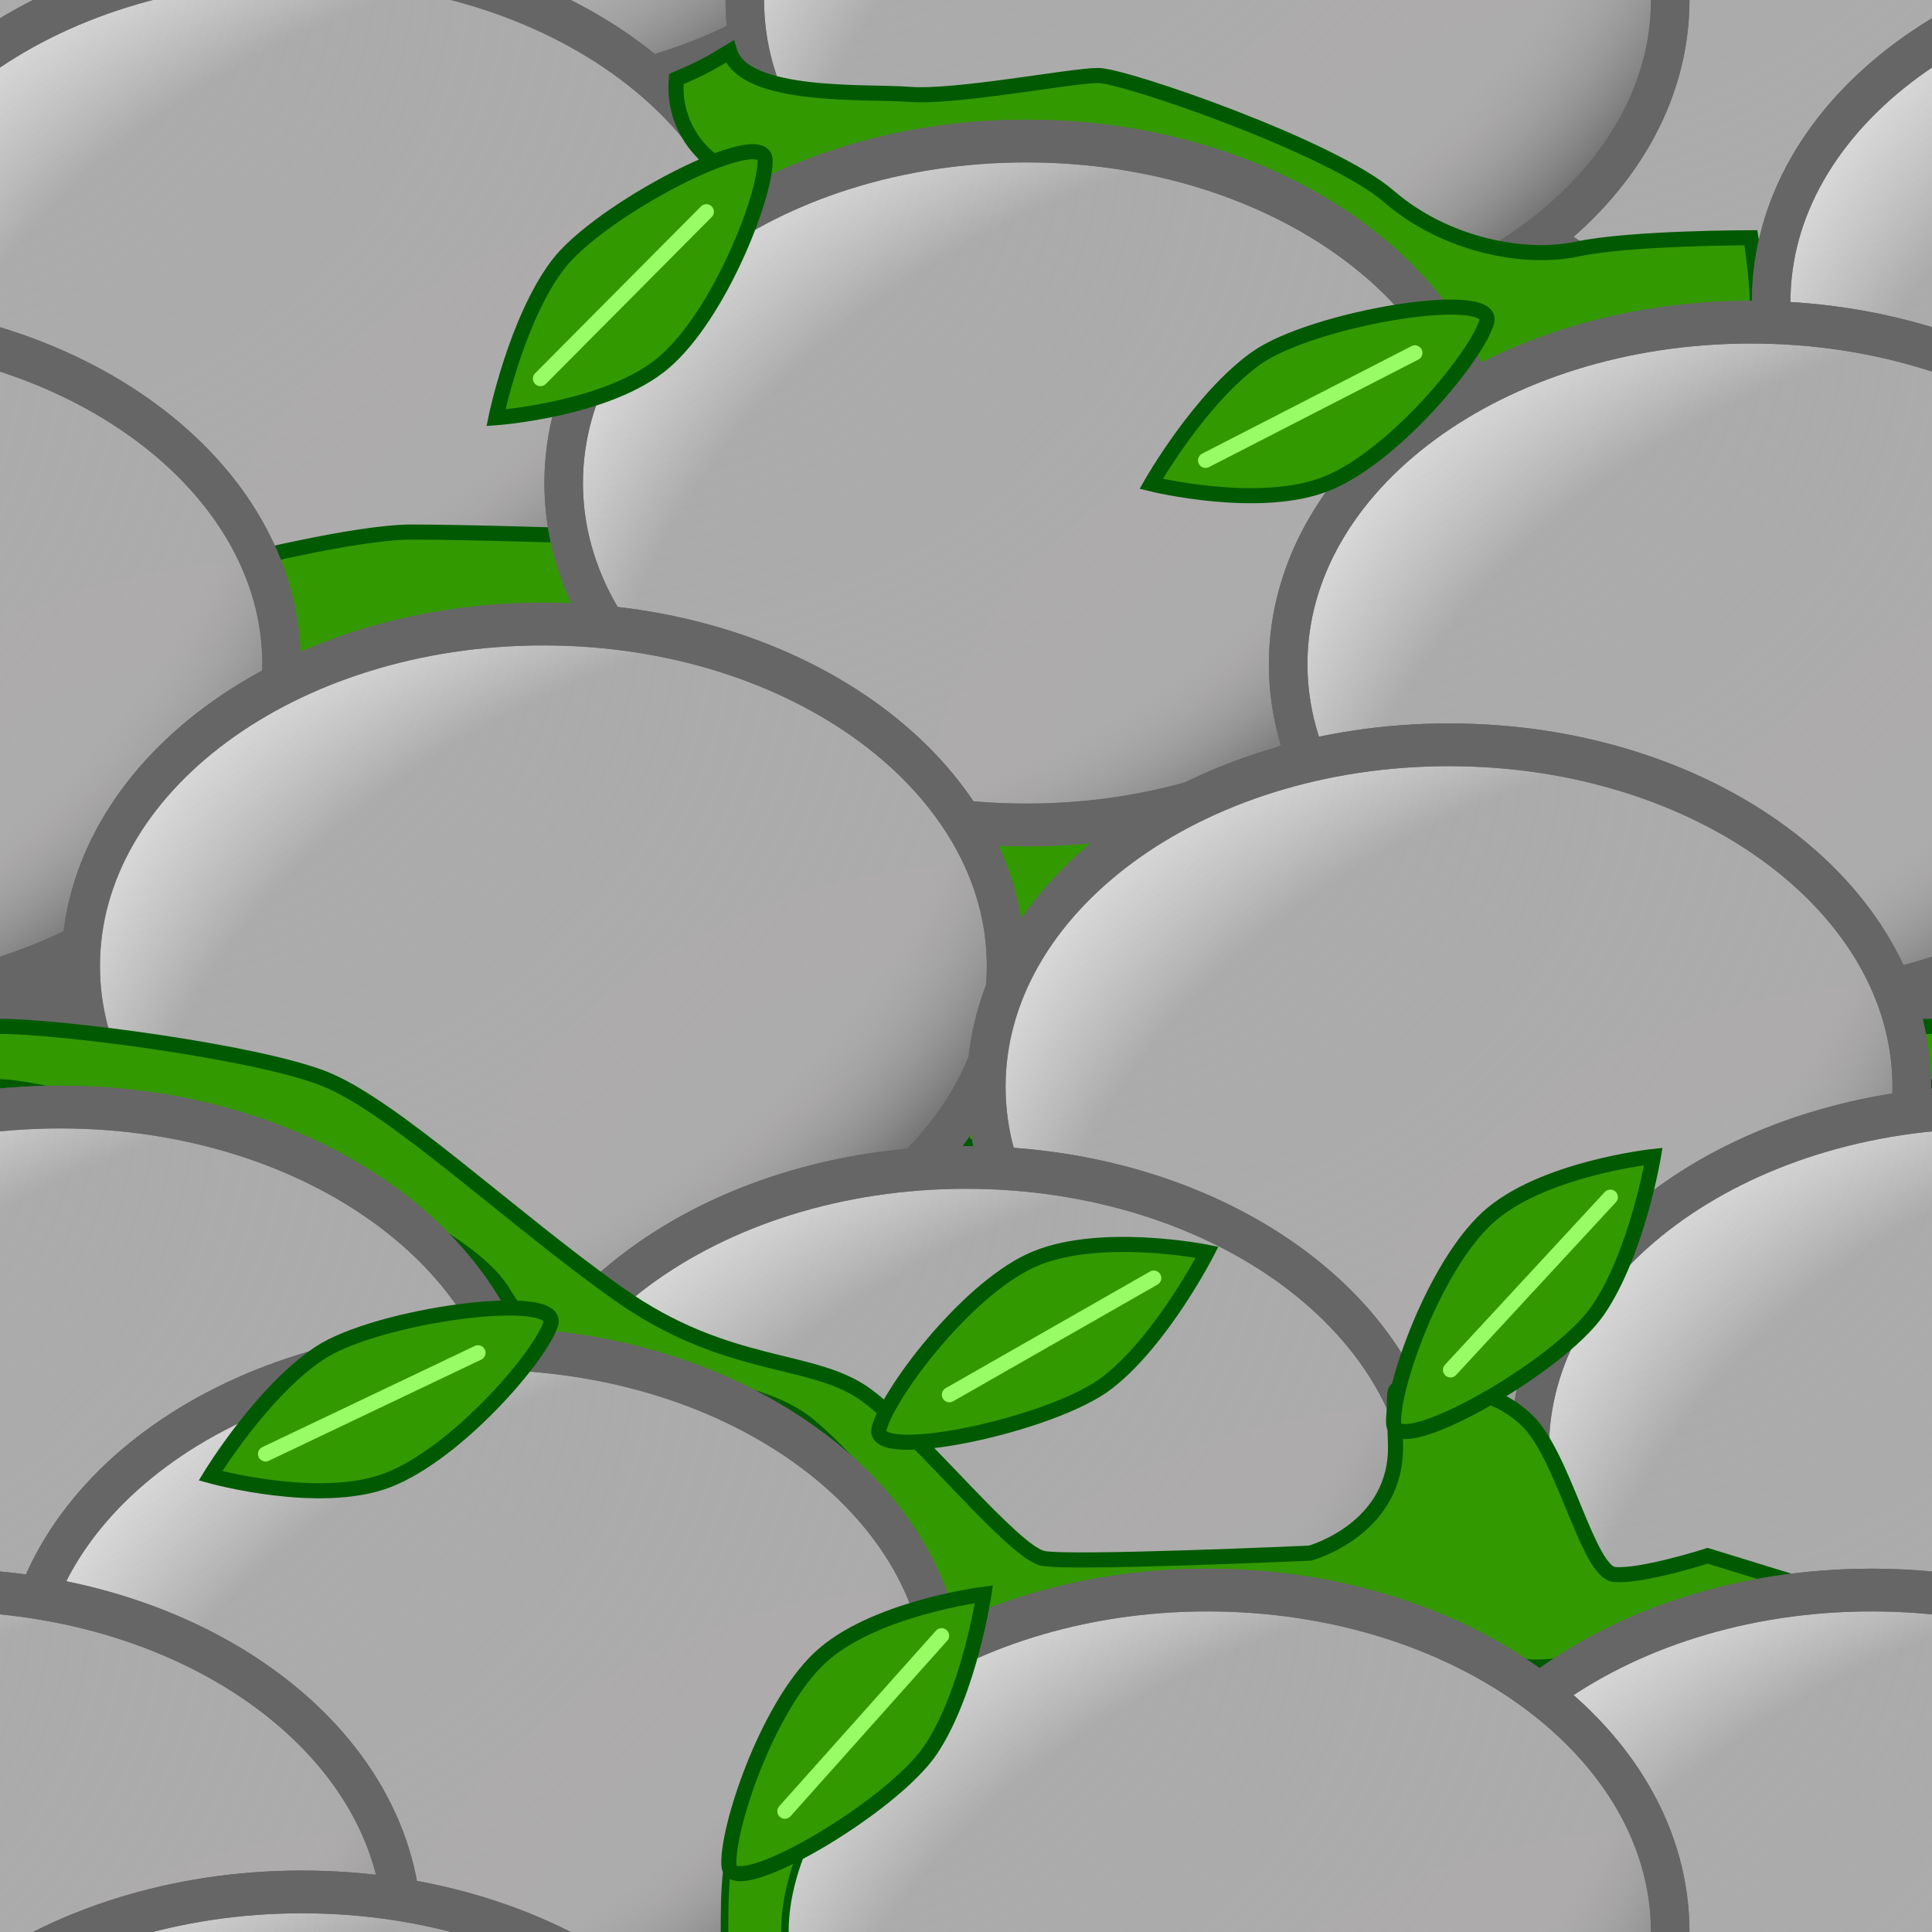
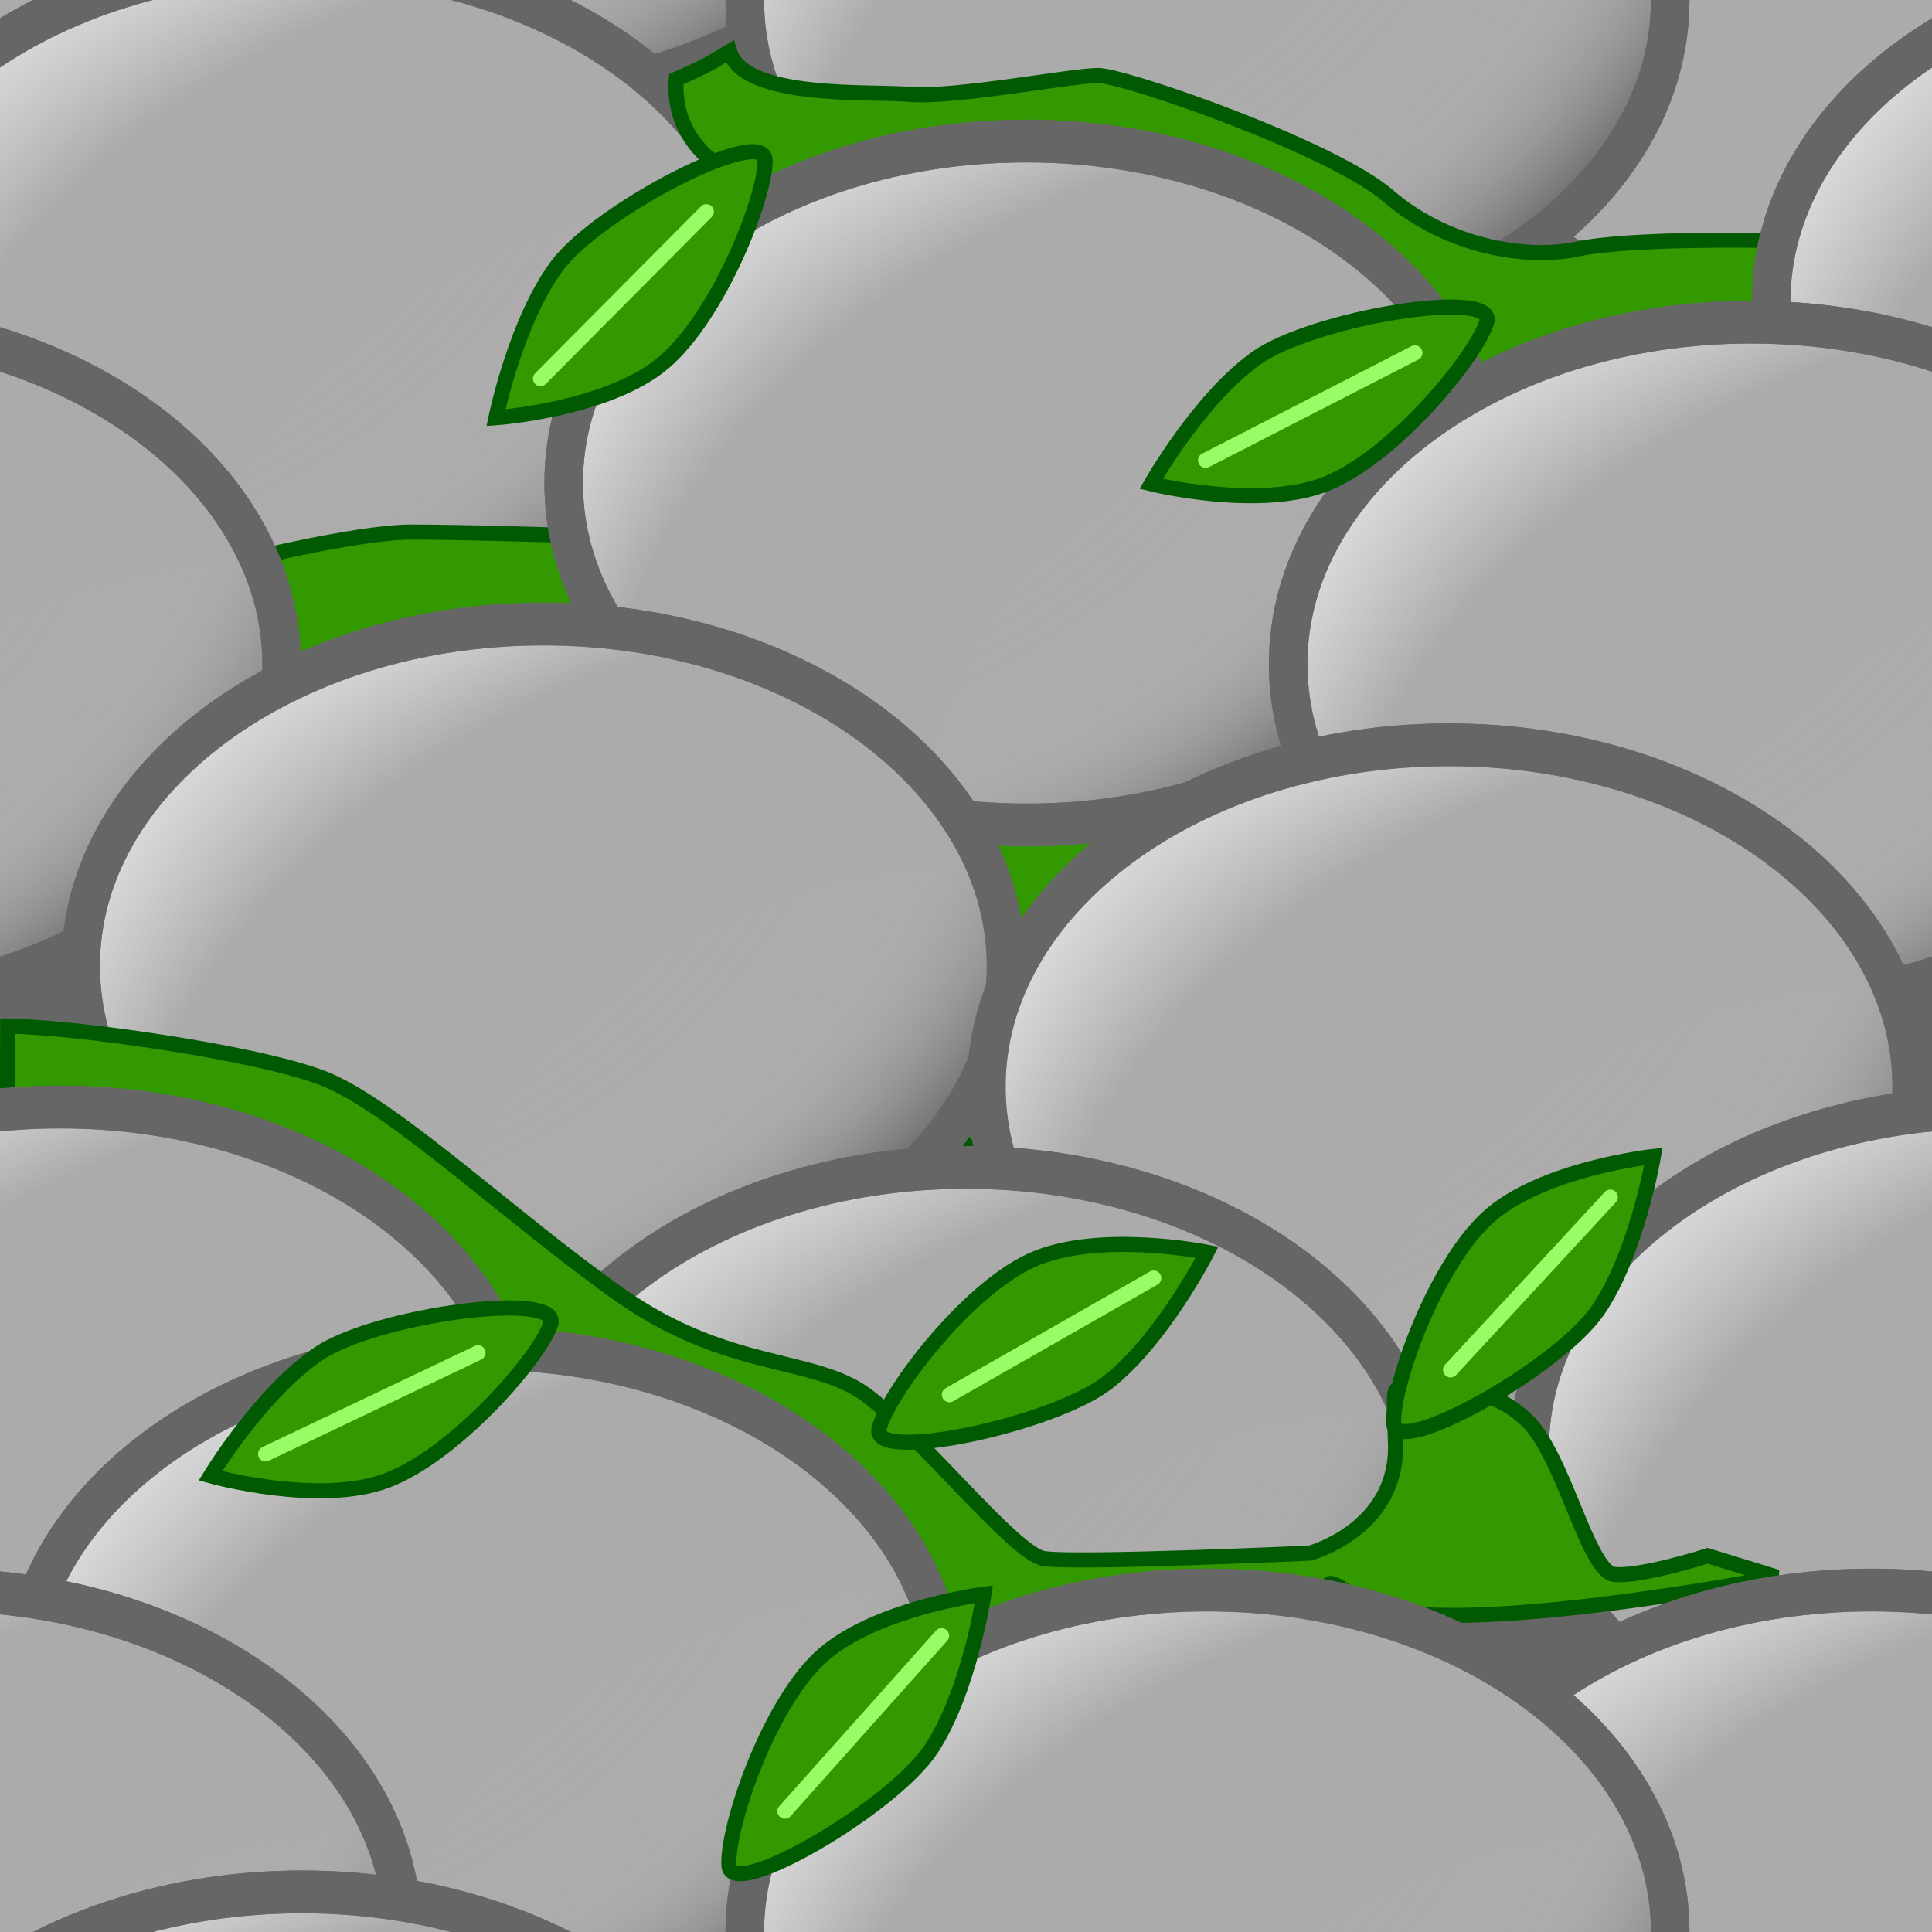
<svg xmlns="http://www.w3.org/2000/svg" xmlns:xlink="http://www.w3.org/1999/xlink" width="128" height="128" id="svg2985" version="1.1">
  <defs id="defs2987">
    <linearGradient id="linearGradient4002">
      <stop id="stop4004" offset="0" style="stop-color:#ababab;stop-opacity:0.542;" />
      <stop style="stop-color:#ababab;stop-opacity:0;" offset="0.833" id="stop4006" />
      <stop id="stop4008" offset="1" style="stop-color:#676767;stop-opacity:1;" />
    </linearGradient>
    <linearGradient id="linearGradient3982">
      <stop style="stop-color:#afacac;stop-opacity:1;" offset="0" id="stop3992" />
      <stop id="stop3994" offset="0.833" style="stop-color:#ababab;stop-opacity:1;" />
      <stop style="stop-color:#ffffff;stop-opacity:1;" offset="1" id="stop3986" />
    </linearGradient>
    <radialGradient xlink:href="#linearGradient3982" id="radialGradient5551" gradientUnits="userSpaceOnUse" gradientTransform="matrix(-2.3095275e-7,-1.666667,2.333333,-3.2333388e-7,-297.3333,-10.66663)" cx="-64" cy="100" fx="-64" fy="100" r="12" />
    <radialGradient xlink:href="#linearGradient4002" id="radialGradient5553" gradientUnits="userSpaceOnUse" gradientTransform="matrix(-2.3095275e-7,-1.666667,2.333333,-3.2333388e-7,-297.3333,-10.66663)" cx="-64" cy="100" fx="-64" fy="100" r="12" />
    <radialGradient xlink:href="#linearGradient3982" id="radialGradient5555" gradientUnits="userSpaceOnUse" gradientTransform="matrix(-2.3095275e-7,-1.666667,2.333333,-3.2333388e-7,-297.3333,-10.66663)" cx="-64" cy="100" fx="-64" fy="100" r="12" />
    <radialGradient xlink:href="#linearGradient4002" id="radialGradient5557" gradientUnits="userSpaceOnUse" gradientTransform="matrix(-2.3095275e-7,-1.666667,2.333333,-3.2333388e-7,-297.3333,-10.66663)" cx="-64" cy="100" fx="-64" fy="100" r="12" />
    <radialGradient xlink:href="#linearGradient3982" id="radialGradient5559" gradientUnits="userSpaceOnUse" gradientTransform="matrix(-2.3095275e-7,-1.666667,2.333333,-3.2333388e-7,-297.3333,-10.66663)" cx="-64" cy="100" fx="-64" fy="100" r="12" />
    <radialGradient xlink:href="#linearGradient4002" id="radialGradient5561" gradientUnits="userSpaceOnUse" gradientTransform="matrix(-2.3095275e-7,-1.666667,2.333333,-3.2333388e-7,-297.3333,-10.66663)" cx="-64" cy="100" fx="-64" fy="100" r="12" />
    <radialGradient xlink:href="#linearGradient3982" id="radialGradient5563" gradientUnits="userSpaceOnUse" gradientTransform="matrix(-2.3095275e-7,-1.666667,2.333333,-3.2333388e-7,-297.3333,-10.66663)" cx="-64" cy="100" fx="-64" fy="100" r="12" />
    <radialGradient xlink:href="#linearGradient4002" id="radialGradient5565" gradientUnits="userSpaceOnUse" gradientTransform="matrix(-2.3095275e-7,-1.666667,2.333333,-3.2333388e-7,-297.3333,-10.66663)" cx="-64" cy="100" fx="-64" fy="100" r="12" />
    <radialGradient xlink:href="#linearGradient3982" id="radialGradient5567" gradientUnits="userSpaceOnUse" gradientTransform="matrix(-2.3095275e-7,-1.666667,2.333333,-3.2333388e-7,-297.3333,-10.66663)" cx="-64" cy="100" fx="-64" fy="100" r="12" />
    <radialGradient xlink:href="#linearGradient4002" id="radialGradient5569" gradientUnits="userSpaceOnUse" gradientTransform="matrix(-2.3095275e-7,-1.666667,2.333333,-3.2333388e-7,-297.3333,-10.66663)" cx="-64" cy="100" fx="-64" fy="100" r="12" />
    <radialGradient xlink:href="#linearGradient3982" id="radialGradient5571" gradientUnits="userSpaceOnUse" gradientTransform="matrix(-2.3095275e-7,-1.666667,2.333333,-3.2333388e-7,-297.3333,-10.66663)" cx="-64" cy="100" fx="-64" fy="100" r="12" />
    <radialGradient xlink:href="#linearGradient4002" id="radialGradient5573" gradientUnits="userSpaceOnUse" gradientTransform="matrix(-2.3095275e-7,-1.666667,2.333333,-3.2333388e-7,-297.3333,-10.66663)" cx="-64" cy="100" fx="-64" fy="100" r="12" />
    <radialGradient xlink:href="#linearGradient3982" id="radialGradient5575" gradientUnits="userSpaceOnUse" gradientTransform="matrix(-2.3095275e-7,-1.666667,2.333333,-3.2333388e-7,-297.3333,-10.66663)" cx="-64" cy="100" fx="-64" fy="100" r="12" />
    <radialGradient xlink:href="#linearGradient4002" id="radialGradient5577" gradientUnits="userSpaceOnUse" gradientTransform="matrix(-2.3095275e-7,-1.666667,2.333333,-3.2333388e-7,-297.3333,-10.66663)" cx="-64" cy="100" fx="-64" fy="100" r="12" />
    <radialGradient xlink:href="#linearGradient3982" id="radialGradient5579" gradientUnits="userSpaceOnUse" gradientTransform="matrix(-2.3095275e-7,-1.666667,2.333333,-3.2333388e-7,-297.3333,-10.66663)" cx="-64" cy="100" fx="-64" fy="100" r="12" />
    <radialGradient xlink:href="#linearGradient4002" id="radialGradient5581" gradientUnits="userSpaceOnUse" gradientTransform="matrix(-2.3095275e-7,-1.666667,2.333333,-3.2333388e-7,-297.3333,-10.66663)" cx="-64" cy="100" fx="-64" fy="100" r="12" />
    <radialGradient xlink:href="#linearGradient3982" id="radialGradient5583" gradientUnits="userSpaceOnUse" gradientTransform="matrix(-2.3095275e-7,-1.666667,2.333333,-3.2333388e-7,-297.3333,-10.66663)" cx="-64" cy="100" fx="-64" fy="100" r="12" />
    <radialGradient xlink:href="#linearGradient4002" id="radialGradient5585" gradientUnits="userSpaceOnUse" gradientTransform="matrix(-2.3095275e-7,-1.666667,2.333333,-3.2333388e-7,-297.3333,-10.66663)" cx="-64" cy="100" fx="-64" fy="100" r="12" />
    <radialGradient xlink:href="#linearGradient3982" id="radialGradient5587" gradientUnits="userSpaceOnUse" gradientTransform="matrix(-2.3095275e-7,-1.666667,2.333333,-3.2333388e-7,-297.3333,-10.66663)" cx="-64" cy="100" fx="-64" fy="100" r="12" />
    <radialGradient xlink:href="#linearGradient4002" id="radialGradient5589" gradientUnits="userSpaceOnUse" gradientTransform="matrix(-2.3095275e-7,-1.666667,2.333333,-3.2333388e-7,-297.3333,-10.66663)" cx="-64" cy="100" fx="-64" fy="100" r="12" />
    <radialGradient xlink:href="#linearGradient3982" id="radialGradient5591" gradientUnits="userSpaceOnUse" gradientTransform="matrix(-2.3095275e-7,-1.666667,2.333333,-3.2333388e-7,-297.3333,-10.66663)" cx="-64" cy="100" fx="-64" fy="100" r="12" />
    <radialGradient xlink:href="#linearGradient4002" id="radialGradient5593" gradientUnits="userSpaceOnUse" gradientTransform="matrix(-2.3095275e-7,-1.666667,2.333333,-3.2333388e-7,-297.3333,-10.66663)" cx="-64" cy="100" fx="-64" fy="100" r="12" />
    <radialGradient xlink:href="#linearGradient3982" id="radialGradient5595" gradientUnits="userSpaceOnUse" gradientTransform="matrix(-2.3095275e-7,-1.666667,2.333333,-3.2333388e-7,-297.3333,-10.66663)" cx="-64" cy="100" fx="-64" fy="100" r="12" />
    <radialGradient xlink:href="#linearGradient4002" id="radialGradient5597" gradientUnits="userSpaceOnUse" gradientTransform="matrix(-2.3095275e-7,-1.666667,2.333333,-3.2333388e-7,-297.3333,-10.66663)" cx="-64" cy="100" fx="-64" fy="100" r="12" />
    <radialGradient xlink:href="#linearGradient3982" id="radialGradient5599" gradientUnits="userSpaceOnUse" gradientTransform="matrix(-2.3095275e-7,-1.666667,2.333333,-3.2333388e-7,-297.3333,-10.66663)" cx="-64" cy="100" fx="-64" fy="100" r="12" />
    <radialGradient xlink:href="#linearGradient4002" id="radialGradient5601" gradientUnits="userSpaceOnUse" gradientTransform="matrix(-2.3095275e-7,-1.666667,2.333333,-3.2333388e-7,-297.3333,-10.66663)" cx="-64" cy="100" fx="-64" fy="100" r="12" />
    <radialGradient xlink:href="#linearGradient3982" id="radialGradient5603" gradientUnits="userSpaceOnUse" gradientTransform="matrix(-2.3095275e-7,-1.666667,2.333333,-3.2333388e-7,-297.3333,-10.66663)" cx="-64" cy="100" fx="-64" fy="100" r="12" />
    <radialGradient xlink:href="#linearGradient4002" id="radialGradient5605" gradientUnits="userSpaceOnUse" gradientTransform="matrix(-2.3095275e-7,-1.666667,2.333333,-3.2333388e-7,-297.3333,-10.66663)" cx="-64" cy="100" fx="-64" fy="100" r="12" />
    <radialGradient xlink:href="#linearGradient3982" id="radialGradient5607" gradientUnits="userSpaceOnUse" gradientTransform="matrix(-2.3095275e-7,-1.666667,2.333333,-3.2333388e-7,-297.3333,-10.66663)" cx="-64" cy="100" fx="-64" fy="100" r="12" />
    <radialGradient xlink:href="#linearGradient4002" id="radialGradient5609" gradientUnits="userSpaceOnUse" gradientTransform="matrix(-2.3095275e-7,-1.666667,2.333333,-3.2333388e-7,-297.3333,-10.66663)" cx="-64" cy="100" fx="-64" fy="100" r="12" />
    <radialGradient xlink:href="#linearGradient3982" id="radialGradient5611" gradientUnits="userSpaceOnUse" gradientTransform="matrix(-2.3095275e-7,-1.666667,2.333333,-3.2333388e-7,-297.3333,-10.66663)" cx="-64" cy="100" fx="-64" fy="100" r="12" />
    <radialGradient xlink:href="#linearGradient4002" id="radialGradient5613" gradientUnits="userSpaceOnUse" gradientTransform="matrix(-2.3095275e-7,-1.666667,2.333333,-3.2333388e-7,-297.3333,-10.66663)" cx="-64" cy="100" fx="-64" fy="100" r="12" />
    <radialGradient xlink:href="#linearGradient3982" id="radialGradient5615" gradientUnits="userSpaceOnUse" gradientTransform="matrix(-2.3095275e-7,-1.666667,2.333333,-3.2333388e-7,-297.3333,-10.66663)" cx="-64" cy="100" fx="-64" fy="100" r="12" />
    <radialGradient xlink:href="#linearGradient4002" id="radialGradient5617" gradientUnits="userSpaceOnUse" gradientTransform="matrix(-2.3095275e-7,-1.666667,2.333333,-3.2333388e-7,-297.3333,-10.66663)" cx="-64" cy="100" fx="-64" fy="100" r="12" />
    <radialGradient xlink:href="#linearGradient3982" id="radialGradient5619" gradientUnits="userSpaceOnUse" gradientTransform="matrix(-2.3095275e-7,-1.666667,2.333333,-3.2333388e-7,-297.3333,-10.66663)" cx="-64" cy="100" fx="-64" fy="100" r="12" />
    <radialGradient xlink:href="#linearGradient4002" id="radialGradient5621" gradientUnits="userSpaceOnUse" gradientTransform="matrix(-2.3095275e-7,-1.666667,2.333333,-3.2333388e-7,-297.3333,-10.66663)" cx="-64" cy="100" fx="-64" fy="100" r="12" />
    <radialGradient xlink:href="#linearGradient3982" id="radialGradient5623" gradientUnits="userSpaceOnUse" gradientTransform="matrix(-2.3095275e-7,-1.666667,2.333333,-3.2333388e-7,-297.3333,-10.66663)" cx="-64" cy="100" fx="-64" fy="100" r="12" />
    <radialGradient xlink:href="#linearGradient4002" id="radialGradient5625" gradientUnits="userSpaceOnUse" gradientTransform="matrix(-2.3095275e-7,-1.666667,2.333333,-3.2333388e-7,-297.3333,-10.66663)" cx="-64" cy="100" fx="-64" fy="100" r="12" />
  </defs>
  <g id="layer1" transform="translate(0,64)">
    <rect style="fill:#666666;fill-opacity:1;stroke:#666666;stroke-width:0.505;stroke-miterlimit:4;stroke-opacity:1;stroke-dasharray:none" id="rect4827" width="127.495" height="127.495" x="0.253" y="-63.747" />
    <g id="g4969" transform="matrix(2.554597,0,0,2.831895,246.5861,-136.6379)" style="stroke:#666666">
      <path transform="translate(-8,-68)" d="m -64,88 c 0,4.418 -5.373,8 -12,8 -6.627,0 -12,-3.582 -12,-8 0,-4.418 5.373,-8 12,-8 6.627,0 12,3.582 12,8 z" id="path4971" style="fill:url(#radialGradient5551);fill-opacity:1;stroke:#666666" />
      <path style="fill:url(#radialGradient5553);fill-opacity:1;stroke:#666666" id="path4973" d="m -64,88 c 0,4.418 -5.373,8 -12,8 -6.627,0 -12,-3.582 -12,-8 0,-4.418 5.373,-8 12,-8 6.627,0 12,3.582 12,8 z" transform="matrix(-1,0,0,-1,-160,108)" />
    </g>
    <g style="stroke:#666666" transform="matrix(2.554597,0,0,2.831895,210.5861,-120.6379)" id="g4979">
      <path style="fill:url(#radialGradient5555);fill-opacity:1;stroke:#666666" id="path4981" d="m -64,88 c 0,4.418 -5.373,8 -12,8 -6.627,0 -12,-3.582 -12,-8 0,-4.418 5.373,-8 12,-8 6.627,0 12,3.582 12,8 z" transform="translate(-8,-68)" />
      <path transform="matrix(-1,0,0,-1,-160,108)" d="m -64,88 c 0,4.418 -5.373,8 -12,8 -6.627,0 -12,-3.582 -12,-8 0,-4.418 5.373,-8 12,-8 6.627,0 12,3.582 12,8 z" id="path4983" style="fill:url(#radialGradient5557);fill-opacity:1;stroke:#666666" />
    </g>
    <g style="stroke:#666666" transform="matrix(2.554597,0,0,2.831895,234.5861,-100.6379)" id="g4444">
      <path style="fill:url(#radialGradient5559);fill-opacity:1;stroke:#666666" id="path4446" d="m -64,88 c 0,4.418 -5.373,8 -12,8 -6.627,0 -12,-3.582 -12,-8 0,-4.418 5.373,-8 12,-8 6.627,0 12,3.582 12,8 z" transform="translate(-8,-68)" />
      <path transform="matrix(-1,0,0,-1,-160,108)" d="m -64,88 c 0,4.418 -5.373,8 -12,8 -6.627,0 -12,-3.582 -12,-8 0,-4.418 5.373,-8 12,-8 6.627,0 12,3.582 12,8 z" id="path4448" style="fill:url(#radialGradient5561);fill-opacity:1;stroke:#666666" />
    </g>
    <g id="g4869" transform="matrix(2.554597,0,0,2.831895,338.5861,-120.6379)" style="stroke:#666666">
      <path transform="translate(-8,-68)" d="m -64,88 c 0,4.418 -5.373,8 -12,8 -6.627,0 -12,-3.582 -12,-8 0,-4.418 5.373,-8 12,-8 6.627,0 12,3.582 12,8 z" id="path4871" style="fill:url(#radialGradient5563);fill-opacity:1;stroke:#666666" />
      <path style="fill:url(#radialGradient5565);fill-opacity:1;stroke:#666666" id="path4873" d="m -64,88 c 0,4.418 -5.373,8 -12,8 -6.627,0 -12,-3.582 -12,-8 0,-4.418 5.373,-8 12,-8 6.627,0 12,3.582 12,8 z" transform="matrix(-1,0,0,-1,-160,108)" />
    </g>
    <g id="g4849" transform="matrix(2.554597,0,0,2.831895,294.5861,-120.6379)" style="stroke:#666666">
      <path transform="translate(-8,-68)" d="m -64,88 c 0,4.418 -5.373,8 -12,8 -6.627,0 -12,-3.582 -12,-8 0,-4.418 5.373,-8 12,-8 6.627,0 12,3.582 12,8 z" id="path4851" style="fill:url(#radialGradient5567);fill-opacity:1;stroke:#666666" />
      <path style="fill:url(#radialGradient5569);fill-opacity:1;stroke:#666666" id="path4853" d="m -64,88 c 0,4.418 -5.373,8 -12,8 -6.627,0 -12,-3.582 -12,-8 0,-4.418 5.373,-8 12,-8 6.627,0 12,3.582 12,8 z" transform="matrix(-1,0,0,-1,-160,108)" />
    </g>
    <path style="fill:#339900;stroke:#015a01;stroke-width:1px;stroke-linecap:butt;stroke-linejoin:miter;stroke-opacity:1" d="M 19,41.25 15.184,37.369 C 15.184,37.369 23.5,35.25 27.25,35.25 31,35.25 38.5,35.5 38.5,35.5 L 42,41.25 29,42 19.5,44.75 z" id="path5412" transform="translate(0,-64)" />
    <g style="stroke:#666666" transform="matrix(2.554597,0,0,2.831895,202.5861,-76.63791)" id="g4899">
      <path style="fill:url(#radialGradient5575);fill-opacity:1;stroke:#666666" id="path4901" d="m -64,88 c 0,4.418 -5.373,8 -12,8 -6.627,0 -12,-3.582 -12,-8 0,-4.418 5.373,-8 12,-8 6.627,0 12,3.582 12,8 z" transform="translate(-8,-68)" />
      <path transform="matrix(-1,0,0,-1,-160,108)" d="m -64,88 c 0,4.418 -5.373,8 -12,8 -6.627,0 -12,-3.582 -12,-8 0,-4.418 5.373,-8 12,-8 6.627,0 12,3.582 12,8 z" id="path4903" style="fill:url(#radialGradient5577);fill-opacity:1;stroke:#666666" />
    </g>
-     <path style="fill:#339900;stroke:#015a01;stroke-width:1px;stroke-linecap:butt;stroke-linejoin:miter;stroke-opacity:1" d="M 48.343,3.416 C 46.979,4.245 46.351,4.582 44.807,5.237 44.522,8.702 47,10.5 47,10.5 l 3,4.5 c 0,0 7.25,-4.75 13,-5 5.75,-0.25 19,2 22,4 1.861,1.24 9,5.25 10.5,8.25 1.5,3 -0.5,6.5 -2.5,9.5 -2,3 -7,11.25 -8.25,13.5 -1.25,2.25 -4,1.5 -9.5,4.5 -5.5,3 -7.5,-1.75 -9.25,6 -1.75,7.75 -5.75,19.5 -5.75,19.5 l 8.5,1.5 c 0,0 -3.25,-3.5 -1.25,-8.25 2,-4.75 9.25,-12.75 14.25,-14.25 5,-1.5 9.75,-5 9.75,-5 0,0 3.25,-11 6.25,-14 3,-3 4.5,-9.25 8,-11.25 3.5,-2 9.25,-1.5 10.25,-1.75 1,-0.25 0,-6.5 0,-6.5 0,0 -8,0 -11.5,0.75 C 101,17.25 95.75,16.25 92,13 88.25,9.75 74.5,5 72.75,5 71,5 63.25,6.5 60.25,6.25 57.583,6.028 49.296,6.58 48.343,3.416 z" transform="translate(0,-64)" id="path5414" />
+     <path style="fill:#339900;stroke:#015a01;stroke-width:1px;stroke-linecap:butt;stroke-linejoin:miter;stroke-opacity:1" d="M 48.343,3.416 C 46.979,4.245 46.351,4.582 44.807,5.237 44.522,8.702 47,10.5 47,10.5 l 3,4.5 c 0,0 7.25,-4.75 13,-5 5.75,-0.25 19,2 22,4 1.861,1.24 9,5.25 10.5,8.25 1.5,3 -0.5,6.5 -2.5,9.5 -2,3 -7,11.25 -8.25,13.5 -1.25,2.25 -4,1.5 -9.5,4.5 -5.5,3 -7.5,-1.75 -9.25,6 -1.75,7.75 -5.75,19.5 -5.75,19.5 l 8.5,1.5 c 0,0 -3.25,-3.5 -1.25,-8.25 2,-4.75 9.25,-12.75 14.25,-14.25 5,-1.5 9.75,-5 9.75,-5 0,0 3.25,-11 6.25,-14 3,-3 4.5,-9.25 8,-11.25 3.5,-2 9.25,-1.5 10.25,-1.75 1,-0.25 1.061,-6.323 1.061,-6.323 C 117.061,15.927 108,15.75 104.5,16.5 101,17.25 95.75,16.25 92,13 88.25,9.75 74.5,5 72.75,5 71,5 63.25,6.5 60.25,6.25 57.583,6.028 49.296,6.58 48.343,3.416 z" transform="translate(0,-64)" id="path5414" />
    <g id="g4989" transform="matrix(2.554597,0,0,2.831895,362.5861,-100.6379)" style="stroke:#666666">
      <path transform="translate(-8,-68)" d="m -64,88 c 0,4.418 -5.373,8 -12,8 -6.627,0 -12,-3.582 -12,-8 0,-4.418 5.373,-8 12,-8 6.627,0 12,3.582 12,8 z" id="path4991" style="fill:url(#radialGradient5587);fill-opacity:1;stroke:#666666" />
      <path style="fill:url(#radialGradient5589);fill-opacity:1;stroke:#666666" id="path4993" d="m -64,88 c 0,4.418 -5.373,8 -12,8 -6.627,0 -12,-3.582 -12,-8 0,-4.418 5.373,-8 12,-8 6.627,0 12,3.582 12,8 z" transform="matrix(-1,0,0,-1,-160,108)" />
    </g>
    <path style="fill:#339900;stroke:#015a01;stroke-width:1px;stroke-linecap:butt;stroke-linejoin:miter;stroke-opacity:1" d="m 83.844,-20.5 c -1.023,1.704 -1.92,3.237 -2.344,4 -1.25,2.25 -4,1.5 -9.5,4.5 -5.5,3 -7.5,-1.75 -9.25,6 C 61,1.75 57,13.5 57,13.5 l 8.5,1.5 c 0,0 -3.25,-3.5 -1.25,-8.25 C 66.25,2 73.5,-6 78.5,-7.5 c 5,-1.5 9.75,-5 9.75,-5 0,0 1.243,-4.115 2.875,-8 l -7.281,0 z" id="path5685" />
    <g style="stroke:#666666" transform="matrix(2.554597,0,0,2.831895,282.5861,-88.63791)" id="g4839">
      <path style="fill:url(#radialGradient5571);fill-opacity:1;stroke:#666666" id="path4841" d="m -64,88 c 0,4.418 -5.373,8 -12,8 -6.627,0 -12,-3.582 -12,-8 0,-4.418 5.373,-8 12,-8 6.627,0 12,3.582 12,8 z" transform="translate(-8,-68)" />
      <path transform="matrix(-1,0,0,-1,-160,108)" d="m -64,88 c 0,4.418 -5.373,8 -12,8 -6.627,0 -12,-3.582 -12,-8 0,-4.418 5.373,-8 12,-8 6.627,0 12,3.582 12,8 z" id="path4843" style="fill:url(#radialGradient5573);fill-opacity:1;stroke:#666666" />
    </g>
    <g id="g4909" transform="matrix(2.554597,0,0,2.831895,250.5861,-56.63791)" style="stroke:#666666">
      <path transform="translate(-8,-68)" d="m -64,88 c 0,4.418 -5.373,8 -12,8 -6.627,0 -12,-3.582 -12,-8 0,-4.418 5.373,-8 12,-8 6.627,0 12,3.582 12,8 z" id="path4911" style="fill:url(#radialGradient5579);fill-opacity:1;stroke:#666666" />
      <path style="fill:url(#radialGradient5581);fill-opacity:1;stroke:#666666" id="path4913" d="m -64,88 c 0,4.418 -5.373,8 -12,8 -6.627,0 -12,-3.582 -12,-8 0,-4.418 5.373,-8 12,-8 6.627,0 12,3.582 12,8 z" transform="matrix(-1,0,0,-1,-160,108)" />
    </g>
-     <path style="fill:#339900;stroke:#015a01;stroke-width:1px;stroke-linecap:butt;stroke-linejoin:miter;stroke-opacity:1" d="m 136,4 -12,0 0,4 12,0 z" id="path5549" />
    <g id="g4889" transform="matrix(2.554597,0,0,2.831895,330.5861,-76.63791)" style="stroke:#666666">
      <path transform="translate(-8,-68)" d="m -64,88 c 0,4.418 -5.373,8 -12,8 -6.627,0 -12,-3.582 -12,-8 0,-4.418 5.373,-8 12,-8 6.627,0 12,3.582 12,8 z" id="path4891" style="fill:url(#radialGradient5591);fill-opacity:1;stroke:#666666" />
      <path style="fill:url(#radialGradient5593);fill-opacity:1;stroke:#666666" id="path4893" d="m -64,88 c 0,4.418 -5.373,8 -12,8 -6.627,0 -12,-3.582 -12,-8 0,-4.418 5.373,-8 12,-8 6.627,0 12,3.582 12,8 z" transform="matrix(-1,0,0,-1,-160,108)" />
    </g>
    <g style="stroke:#666666" transform="matrix(2.554597,0,0,2.831895,310.5861,-48.63791)" id="g4919">
      <path style="fill:url(#radialGradient5595);fill-opacity:1;stroke:#666666" id="path4921" d="m -64,88 c 0,4.418 -5.373,8 -12,8 -6.627,0 -12,-3.582 -12,-8 0,-4.418 5.373,-8 12,-8 6.627,0 12,3.582 12,8 z" transform="translate(-8,-68)" />
      <path transform="matrix(-1,0,0,-1,-160,108)" d="m -64,88 c 0,4.418 -5.373,8 -12,8 -6.627,0 -12,-3.582 -12,-8 0,-4.418 5.373,-8 12,-8 6.627,0 12,3.582 12,8 z" id="path4923" style="fill:url(#radialGradient5597);fill-opacity:1;stroke:#666666" />
    </g>
    <g id="g4949" transform="matrix(2.554597,0,0,2.831895,278.5861,-20.63791)" style="stroke:#666666">
      <path transform="translate(-8,-68)" d="m -64,88 c 0,4.418 -5.373,8 -12,8 -6.627,0 -12,-3.582 -12,-8 0,-4.418 5.373,-8 12,-8 6.627,0 12,3.582 12,8 z" id="path4951" style="fill:url(#radialGradient5603);fill-opacity:1;stroke:#666666" />
      <path style="fill:url(#radialGradient5605);fill-opacity:1;stroke:#666666" id="path4953" d="m -64,88 c 0,4.418 -5.373,8 -12,8 -6.627,0 -12,-3.582 -12,-8 0,-4.418 5.373,-8 12,-8 6.627,0 12,3.582 12,8 z" transform="matrix(-1,0,0,-1,-160,108)" />
    </g>
    <g style="stroke:#666666" transform="matrix(2.554597,0,0,2.831895,346.5861,-24.63791)" id="g4939">
      <path style="fill:url(#radialGradient5599);fill-opacity:1;stroke:#666666" id="path4941" d="m -64,88 c 0,4.418 -5.373,8 -12,8 -6.627,0 -12,-3.582 -12,-8 0,-4.418 5.373,-8 12,-8 6.627,0 12,3.582 12,8 z" transform="translate(-8,-68)" />
      <path transform="matrix(-1,0,0,-1,-160,108)" d="m -64,88 c 0,4.418 -5.373,8 -12,8 -6.627,0 -12,-3.582 -12,-8 0,-4.418 5.373,-8 12,-8 6.627,0 12,3.582 12,8 z" id="path4943" style="fill:url(#radialGradient5601);fill-opacity:1;stroke:#666666" />
    </g>
-     <path style="fill:#339900;stroke:#015a01;stroke-width:1px;stroke-linecap:butt;stroke-linejoin:miter;stroke-opacity:1" d="m 0,72 c 4,0 29.522,7.033 33.411,13.75 3.889,6.718 15.203,4.596 20.153,8.662 C 58.513,98.478 63.305,106.695 62,108 c -1,1 -6.646,4.646 -10,8 -4,4 -4,8 -4,12 0,4 0.26,8.839 0.26,8.839 l 5.419,0 C 53.677,136.706 52,136 52,128 c 0,-8 8.281,-16.44 13.054,-18.385 4.773,-1.945 12.021,-5.127 18.915,-3.712 6.894,1.414 10.783,0.884 15.203,3.889 4.419,3.005 18.562,-5.303 18.562,-5.303 l -4.596,-1.414 c 0,0 -4.419,1.414 -6.187,1.237 -1.768,-0.177 -3.359,-7.955 -5.834,-10.253 -2.475,-2.298 -4.95,-1.945 -6.894,-1.591 -1.945,0.354 -1.945,-2.475 -1.768,3.182 0.177,5.657 -5.657,7.248 -5.657,7.248 0,0 -15.733,0.707 -17.678,0.354 C 67.175,102.898 60.988,95.12 57.452,92.468 53.917,89.816 48.26,90.877 41.012,85.75 33.764,80.624 25.986,73.199 21.39,71.431 16.794,69.664 4,68 0,68 c -4,0 -7.425,0.073 -7.425,0.073 l 0.707,3.536 C -6.718,71.608 -4,72 0,72 z" id="path5402" transform="translate(0,-64)" />
+     <path style="fill:#339900;stroke:#015a01;stroke-width:1px;stroke-linecap:butt;stroke-linejoin:miter;stroke-opacity:1" d="m 0.493,72.833 c 4,0 27.438,6.377 31.327,13.094 3.889,6.718 16.529,4.95 21.478,9.016 C 58.248,99.009 63.305,106.695 62,108 c -1,1 -6.646,4.646 -10,8 -4,4 -4,8 -4,12 0,4 0.26,8.839 0.26,8.839 l 5.419,0 C 53.677,136.706 52,136 52,128 c 0,-8 8.281,-16.44 13.054,-18.385 4.773,-1.945 12.021,-5.127 18.915,-3.712 6.894,1.414 1.679,-2.917 6.099,0.088 4.419,3.005 27.666,-1.503 27.666,-1.503 l -4.596,-1.414 c 0,0 -4.419,1.414 -6.187,1.237 -1.768,-0.177 -3.359,-7.955 -5.834,-10.253 -2.475,-2.298 -4.95,-1.945 -6.894,-1.591 -1.945,0.354 -1.945,-2.475 -1.768,3.182 0.177,5.657 -5.657,7.248 -5.657,7.248 0,0 -15.733,0.707 -17.678,0.354 C 67.175,102.898 60.988,95.12 57.452,92.468 53.917,89.816 48.26,90.877 41.012,85.75 33.764,80.624 25.986,73.199 21.39,71.431 16.794,69.664 4.508,67.989 0.508,67.989 z" id="path5402" transform="translate(0,-64)" />
    <g style="stroke:#666666" transform="matrix(2.554597,0,0,2.831895,338.5861,7.362094)" id="g4879">
      <path style="fill:url(#radialGradient5611);fill-opacity:1;stroke:#666666" id="path4881" d="m -64,88 c 0,4.418 -5.373,8 -12,8 -6.627,0 -12,-3.582 -12,-8 0,-4.418 5.373,-8 12,-8 6.627,0 12,3.582 12,8 z" transform="translate(-8,-68)" />
      <path transform="matrix(-1,0,0,-1,-160,108)" d="m -64,88 c 0,4.418 -5.373,8 -12,8 -6.627,0 -12,-3.582 -12,-8 0,-4.418 5.373,-8 12,-8 6.627,0 12,3.582 12,8 z" id="path4883" style="fill:url(#radialGradient5613);fill-opacity:1;stroke:#666666" />
    </g>
    <g id="g4929" transform="matrix(2.554597,0,0,2.831895,218.5861,-24.63791)" style="stroke:#666666">
      <path transform="translate(-8,-68)" d="m -64,88 c 0,4.418 -5.373,8 -12,8 -6.627,0 -12,-3.582 -12,-8 0,-4.418 5.373,-8 12,-8 6.627,0 12,3.582 12,8 z" id="path4931" style="fill:url(#radialGradient5583);fill-opacity:1;stroke:#666666" />
      <path style="fill:url(#radialGradient5585);fill-opacity:1;stroke:#666666" id="path4933" d="m -64,88 c 0,4.418 -5.373,8 -12,8 -6.627,0 -12,-3.582 -12,-8 0,-4.418 5.373,-8 12,-8 6.627,0 12,3.582 12,8 z" transform="matrix(-1,0,0,-1,-160,108)" />
    </g>
    <g style="stroke:#666666" transform="matrix(2.554597,0,0,2.831895,246.5861,-8.637906)" id="g4959">
      <path style="fill:url(#radialGradient5607);fill-opacity:1;stroke:#666666" id="path4961" d="m -64,88 c 0,4.418 -5.373,8 -12,8 -6.627,0 -12,-3.582 -12,-8 0,-4.418 5.373,-8 12,-8 6.627,0 12,3.582 12,8 z" transform="translate(-8,-68)" />
      <path transform="matrix(-1,0,0,-1,-160,108)" d="m -64,88 c 0,4.418 -5.373,8 -12,8 -6.627,0 -12,-3.582 -12,-8 0,-4.418 5.373,-8 12,-8 6.627,0 12,3.582 12,8 z" id="path4963" style="fill:url(#radialGradient5609);fill-opacity:1;stroke:#666666" />
    </g>
    <g id="g4999" transform="matrix(2.554597,0,0,2.831895,210.5861,7.362094)" style="stroke:#666666">
      <path transform="translate(-8,-68)" d="m -64,88 c 0,4.418 -5.373,8 -12,8 -6.627,0 -12,-3.582 -12,-8 0,-4.418 5.373,-8 12,-8 6.627,0 12,3.582 12,8 z" id="path5001" style="fill:url(#radialGradient5619);fill-opacity:1;stroke:#666666" />
      <path style="fill:url(#radialGradient5621);fill-opacity:1;stroke:#666666" id="path5003" d="m -64,88 c 0,4.418 -5.373,8 -12,8 -6.627,0 -12,-3.582 -12,-8 0,-4.418 5.373,-8 12,-8 6.627,0 12,3.582 12,8 z" transform="matrix(-1,0,0,-1,-160,108)" />
    </g>
    <g id="g4829" transform="matrix(2.554597,0,0,2.831895,234.5861,27.36209)" style="stroke:#666666">
      <path transform="translate(-8,-68)" d="m -64,88 c 0,4.418 -5.373,8 -12,8 -6.627,0 -12,-3.582 -12,-8 0,-4.418 5.373,-8 12,-8 6.627,0 12,3.582 12,8 z" id="path4831" style="fill:url(#radialGradient5623);fill-opacity:1;stroke:#666666" />
      <path style="fill:url(#radialGradient5625);fill-opacity:1;stroke:#666666" id="path4833" d="m -64,88 c 0,4.418 -5.373,8 -12,8 -6.627,0 -12,-3.582 -12,-8 0,-4.418 5.373,-8 12,-8 6.627,0 12,3.582 12,8 z" transform="matrix(-1,0,0,-1,-160,108)" />
    </g>
    <g style="stroke:#666666" transform="matrix(2.554597,0,0,2.831895,294.5861,7.362094)" id="g4859">
      <path style="fill:url(#radialGradient5615);fill-opacity:1;stroke:#666666" id="path4861" d="m -64,88 c 0,4.418 -5.373,8 -12,8 -6.627,0 -12,-3.582 -12,-8 0,-4.418 5.373,-8 12,-8 6.627,0 12,3.582 12,8 z" transform="translate(-8,-68)" />
      <path transform="matrix(-1,0,0,-1,-160,108)" d="m -64,88 c 0,4.418 -5.373,8 -12,8 -6.627,0 -12,-3.582 -12,-8 0,-4.418 5.373,-8 12,-8 6.627,0 12,3.582 12,8 z" id="path4863" style="fill:url(#radialGradient5617);fill-opacity:1;stroke:#666666" />
    </g>
-     <path style="fill:#339900;fill-opacity:1;stroke:#015a01;stroke-width:0.5;stroke-linecap:round;stroke-miterlimit:4;stroke-opacity:1;stroke-dasharray:none" d="M 49.188 120 C 48.004 122.665 48 125.335 48 128 C 48 132 48.25 136.844 48.25 136.844 L 53.688 136.844 C 53.685 136.711 52 136 52 128 C 52 125.289 52.963 122.542 54.406 120 L 49.188 120 z " transform="translate(0,-64)" id="rect5690" />
    <g id="g5408" transform="matrix(-0.8714992,0.4903968,-0.4903968,-0.8714992,-14.51301,66.8333)">
      <path transform="translate(0,-64)" id="path5404" d="m -41.012,78.856 c 0,0 -5.303,-5.303 -10.076,-6.01 -4.773,-0.707 -12.728,2.121 -14.496,3.712 -1.768,1.591 9.723,6.187 14.319,5.834 4.596,-0.354 10.253,-3.536 10.253,-3.536 z" style="fill:#339900;stroke:#015a01;stroke-width:1px;stroke-linecap:butt;stroke-linejoin:miter;stroke-opacity:1" />
      <path id="path5406" d="m -44.901,14.326 -15.556,-1.061" style="fill:none;stroke:#98fc66;stroke-width:1px;stroke-linecap:round;stroke-linejoin:miter;stroke-opacity:1" />
    </g>
    <g id="g5422" transform="matrix(0.83269,-0.5537394,0.5537394,0.83269,105.8956,-16.11807)">
      <path transform="translate(0,-64)" id="path5424" d="m -41.012,78.856 c 0,0 -5.303,-5.303 -10.076,-6.01 -4.773,-0.707 -12.728,2.121 -14.496,3.712 -1.768,1.591 9.723,6.187 14.319,5.834 4.596,-0.354 10.253,-3.536 10.253,-3.536 z" style="fill:#339900;stroke:#015a01;stroke-width:1px;stroke-linecap:butt;stroke-linejoin:miter;stroke-opacity:1" />
      <path id="path5426" d="m -44.901,14.326 -15.556,-1.061" style="fill:none;stroke:#98fc66;stroke-width:1px;stroke-linecap:round;stroke-linejoin:miter;stroke-opacity:1" />
    </g>
    <g id="g5528" transform="matrix(0.8973726,-0.4412736,0.4412736,0.8973726,28.59612,39.77866)">
      <g transform="matrix(-0.9963439,0.08543304,-0.08543304,-0.9963439,34.83547,-25.02087)" id="g5510">
        <path style="fill:#339900;stroke:#015a01;stroke-width:1px;stroke-linecap:butt;stroke-linejoin:miter;stroke-opacity:1" d="m -41.012,78.856 c 0,0 -5.303,-5.303 -10.076,-6.01 -4.773,-0.707 -12.728,2.121 -14.496,3.712 -1.768,1.591 9.723,6.187 14.319,5.834 4.596,-0.354 10.253,-3.536 10.253,-3.536 z" id="path5512" transform="translate(0,-64)" />
        <path style="fill:none;stroke:#98fc66;stroke-width:1px;stroke-linecap:round;stroke-linejoin:miter;stroke-opacity:1" d="m -44.901,14.326 -15.556,-1.061" id="path5514" />
      </g>
    </g>
    <g transform="matrix(-0.6550788,0.7555606,-0.7555606,-0.6550788,17.21647,4.395042)" id="g5516">
      <path style="fill:#339900;stroke:#015a01;stroke-width:1px;stroke-linecap:butt;stroke-linejoin:miter;stroke-opacity:1" d="m -41.012,78.856 c 0,0 -5.303,-5.303 -10.076,-6.01 -4.773,-0.707 -12.728,2.121 -14.496,3.712 -1.768,1.591 9.723,6.187 14.319,5.834 4.596,-0.354 10.253,-3.536 10.253,-3.536 z" id="path5518" transform="translate(0,-64)" />
      <path style="fill:none;stroke:#98fc66;stroke-width:1px;stroke-linecap:round;stroke-linejoin:miter;stroke-opacity:1" d="m -44.901,14.326 -15.556,-1.061" id="path5520" />
    </g>
    <g id="g5522" transform="matrix(0.6275033,-0.7786139,0.7786139,0.6275033,123.709,-28.63643)">
      <path transform="translate(0,-64)" id="path5524" d="m -41.012,78.856 c 0,0 -5.303,-5.303 -10.076,-6.01 -4.773,-0.707 -12.728,2.121 -14.496,3.712 -1.768,1.591 9.723,6.187 14.319,5.834 4.596,-0.354 10.253,-3.536 10.253,-3.536 z" style="fill:#339900;stroke:#015a01;stroke-width:1px;stroke-linecap:butt;stroke-linejoin:miter;stroke-opacity:1" />
      <path id="path5526" d="m -44.901,14.326 -15.556,-1.061" style="fill:none;stroke:#98fc66;stroke-width:1px;stroke-linecap:round;stroke-linejoin:miter;stroke-opacity:1" />
    </g>
    <g id="g5844" transform="matrix(-0.6788125,0.7343116,-0.7343116,-0.6788125,83.89583,-42.44253)">
      <g transform="matrix(-0.9963439,0.08543304,-0.08543304,-0.9963439,34.83547,-25.02087)" id="g5846">
        <path style="fill:#339900;stroke:#015a01;stroke-width:1px;stroke-linecap:butt;stroke-linejoin:miter;stroke-opacity:1" d="m -41.012,78.856 c 0,0 -5.303,-5.303 -10.076,-6.01 -4.773,-0.707 -12.728,2.121 -14.496,3.712 -1.768,1.591 9.723,6.187 14.319,5.834 4.596,-0.354 10.253,-3.536 10.253,-3.536 z" id="path5848" transform="translate(0,-64)" />
        <path style="fill:none;stroke:#98fc66;stroke-width:1px;stroke-linecap:round;stroke-linejoin:miter;stroke-opacity:1" d="m -44.901,14.326 -15.556,-1.061" id="path5850" />
      </g>
    </g>
  </g>
</svg>
